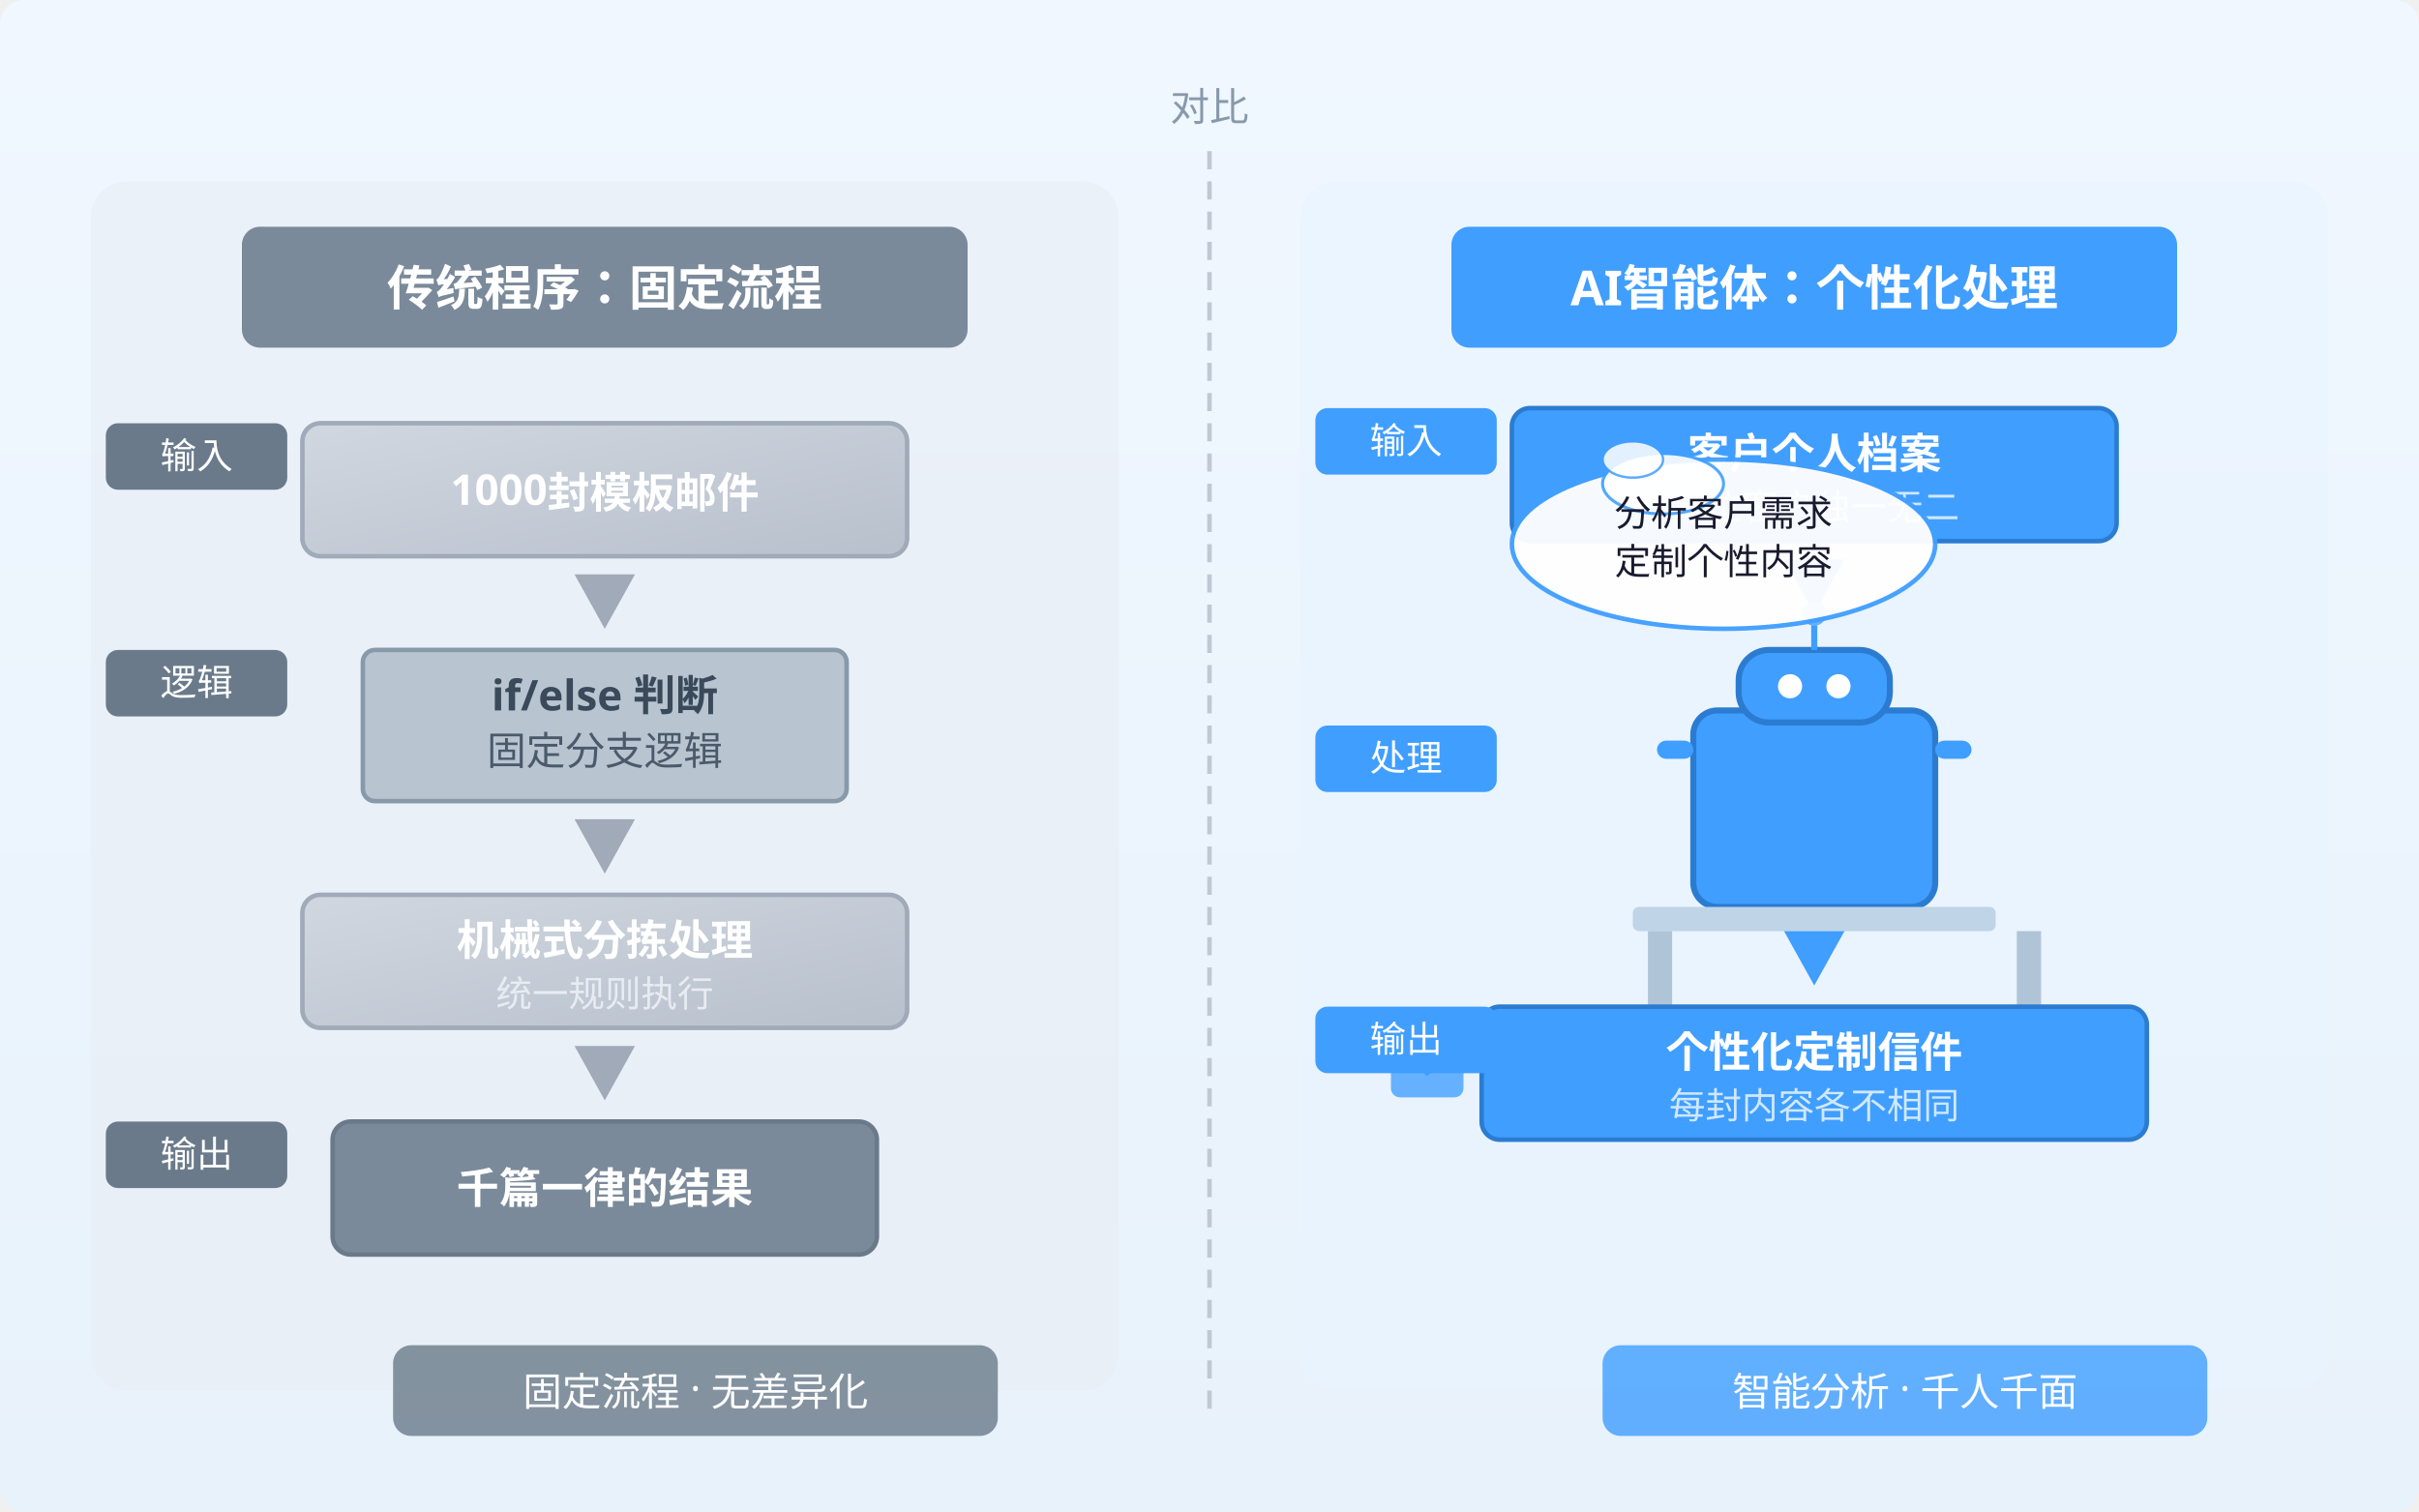
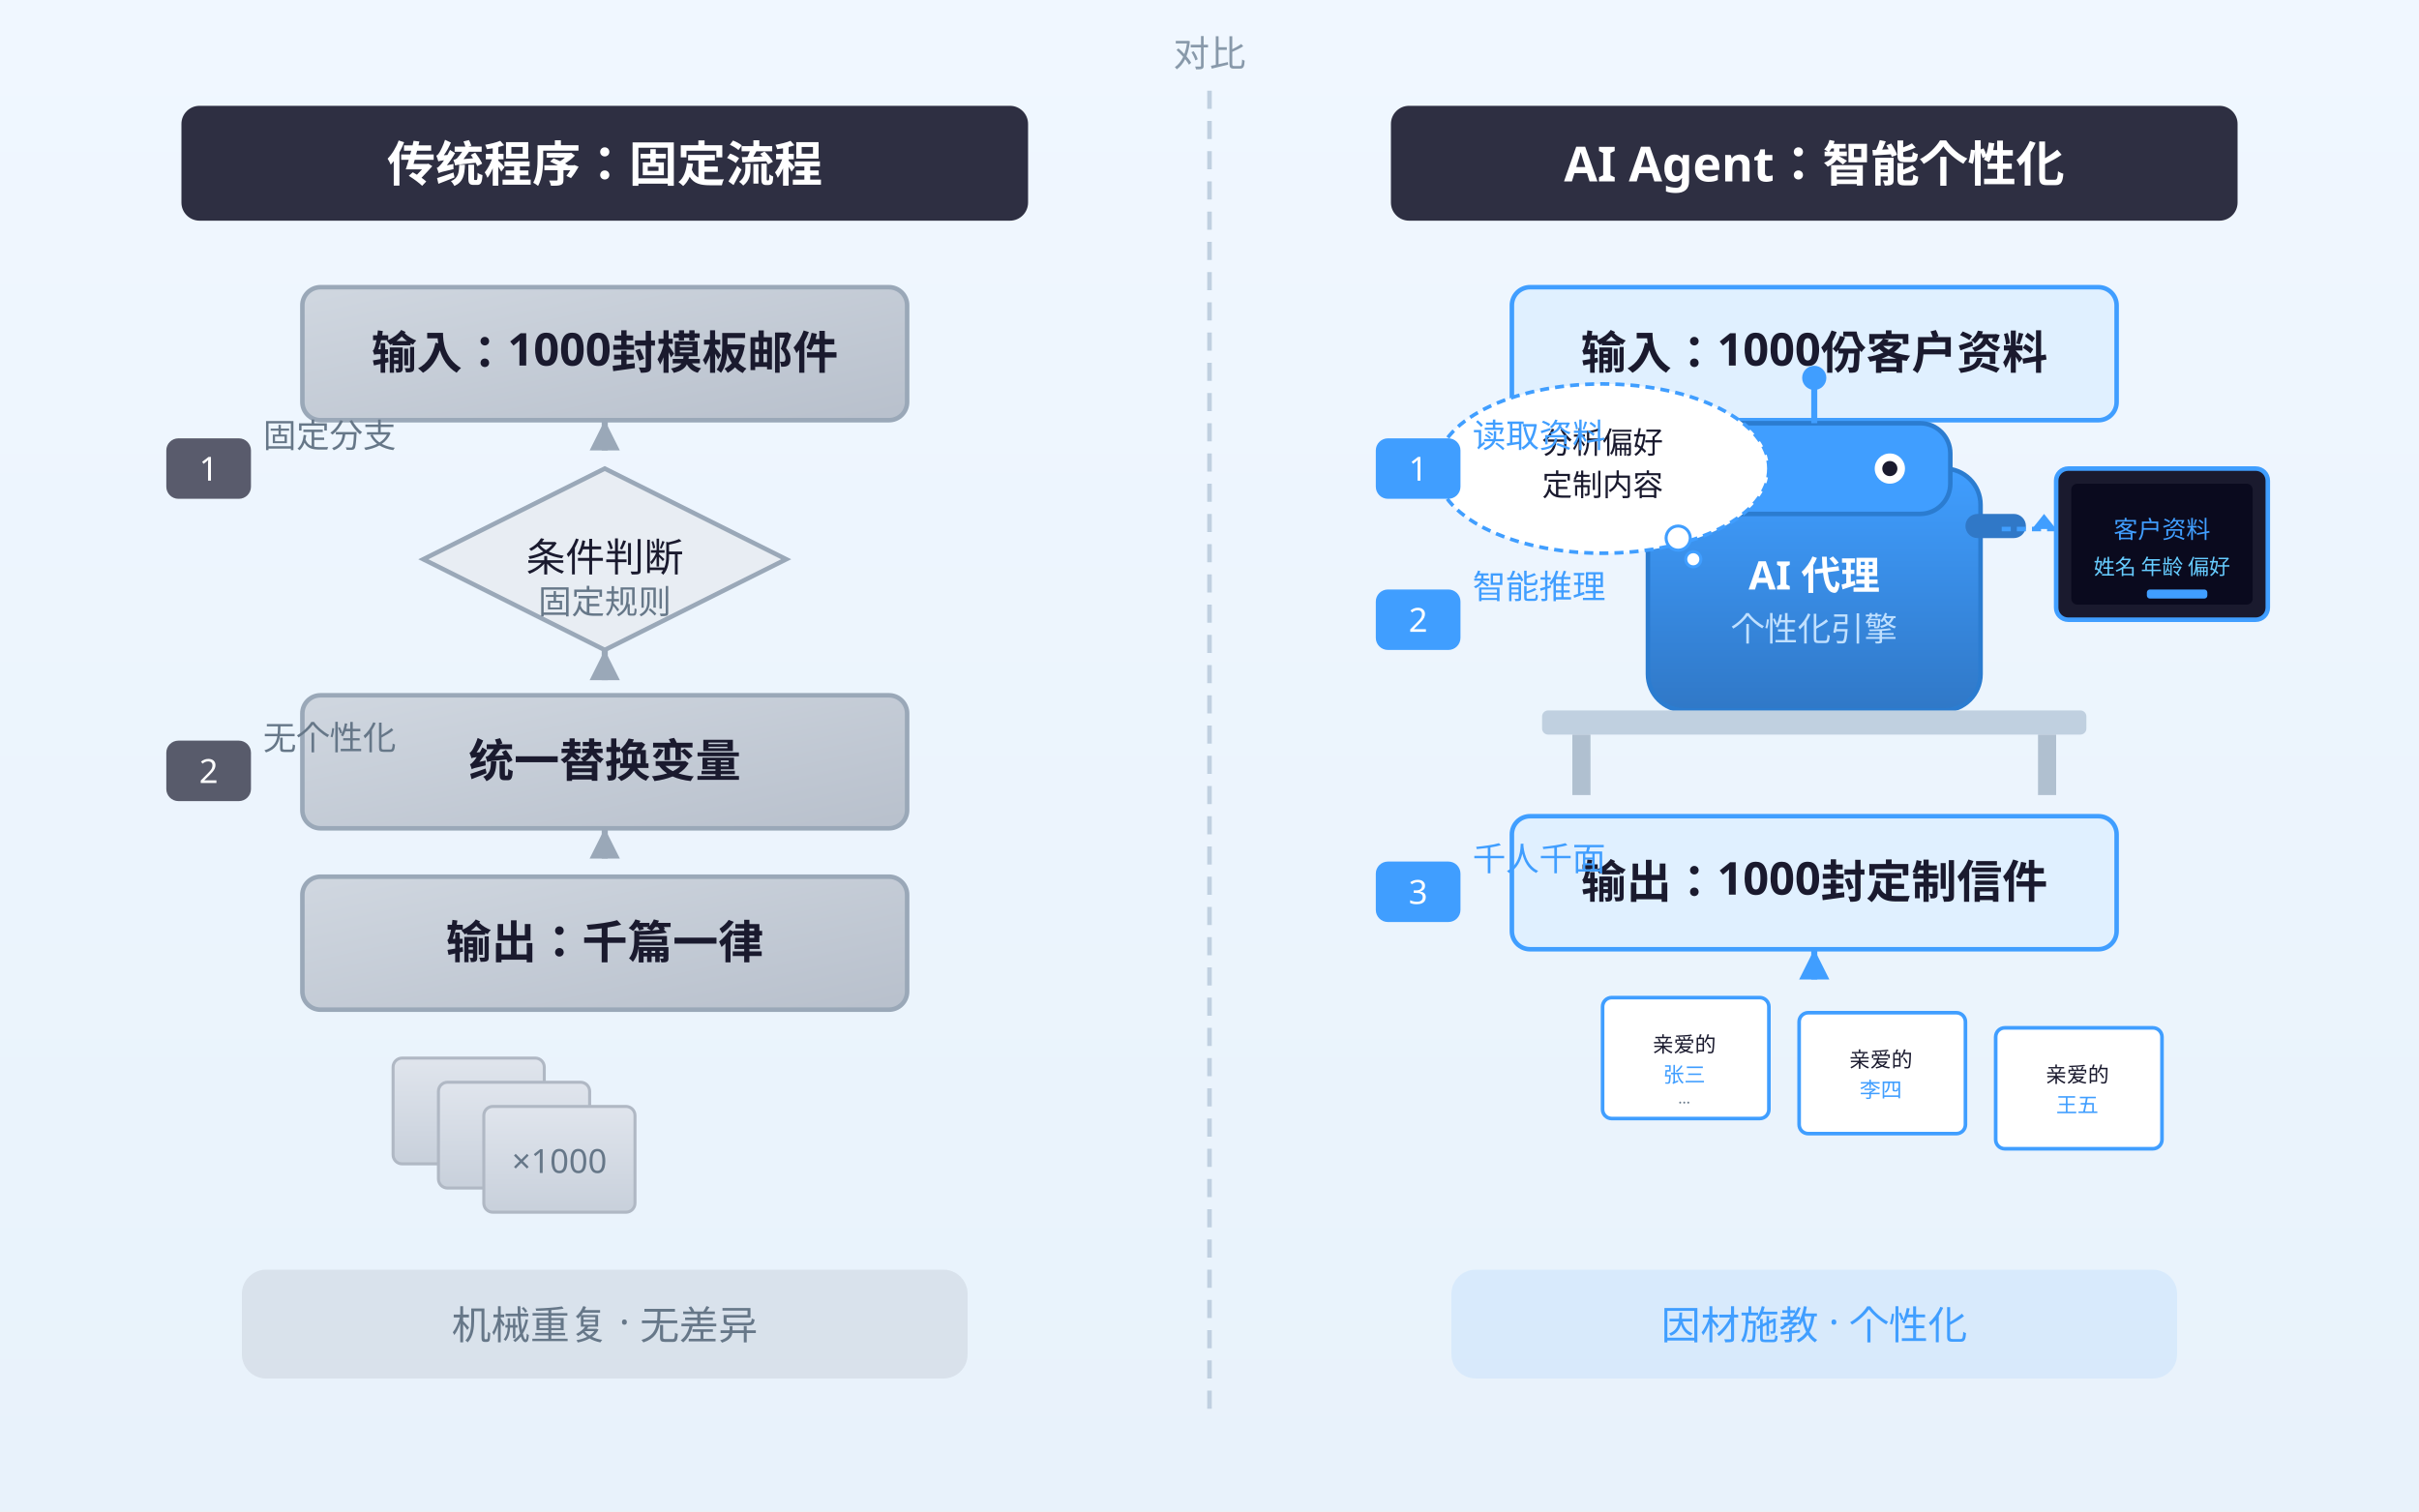
<svg xmlns="http://www.w3.org/2000/svg" viewBox="0 0 800 500" width="800" height="500">
  <defs>
    <linearGradient id="bgGrad" x1="0" y1="0" x2="0" y2="1">
      <stop offset="0%" stop-color="#f0f7ff" />
      <stop offset="100%" stop-color="#e8f2fb" />
    </linearGradient>
    <linearGradient id="leftGrad" x1="0" y1="0" x2="1" y2="1">
      <stop offset="0%" stop-color="#d0d7e0" />
      <stop offset="100%" stop-color="#b8c0cc" />
    </linearGradient>
    <linearGradient id="rightGrad" x1="0" y1="0" x2="1" y2="1">
      <stop offset="0%" stop-color="#409EFF" />
      <stop offset="100%" stop-color="#2b7cd0" />
    </linearGradient>
+     <linearGradient id="envelopeGrad" x1="0" y1="0" x2="0" y2="1">
+       <stop offset="0%" stop-color="#e0e5ed" />
+       <stop offset="100%" stop-color="#c8d0db" />
+     </linearGradient>
+     <linearGradient id="robotBodyGrad" x1="0" y1="0" x2="0" y2="1">
+       <stop offset="0%" stop-color="#409EFF" />
+       <stop offset="100%" stop-color="#3078c7" />
+     </linearGradient>
  </defs>
-   <rect width="800" height="500" fill="url(#bgGrad)" rx="8" />
-   <line x1="400" y1="50" x2="400" y2="470" stroke="#c0c8d4" stroke-width="1.5" stroke-dasharray="6,4" />
-   <text x="400" y="40" text-anchor="middle" font-size="13" fill="#8899aa" font-family="sans-serif">对比</text>
-   <rect x="30" y="60" width="340" height="400" rx="12" fill="#e8ecf2" opacity="0.5" />
-   <rect x="80" y="75" width="240" height="40" rx="6" fill="#7a8a9a" />
-   <text x="200" y="101" text-anchor="middle" font-size="16" font-weight="bold" fill="#ffffff" font-family="sans-serif">传统程序：固定流程</text>
-   <rect x="100" y="140" width="200" height="44" rx="6" fill="url(#leftGrad)" stroke="#a0aab8" stroke-width="1.5" />
-   <text x="200" y="167" text-anchor="middle" font-size="14" fill="#ffffff" font-weight="bold" font-family="sans-serif">1000封模板邮件</text>
-   <polygon points="200,190 190,190 200,208 210,190" fill="#a0aab8" />
-   <rect x="120" y="215" width="160" height="50" rx="4" fill="#b8c4d0" stroke="#8899aa" stroke-width="1.5" />
-   <text x="200" y="235" text-anchor="middle" font-size="14" fill="#3a4a5a" font-weight="bold" font-family="sans-serif">if/else 判断</text>
-   <text x="200" y="253" text-anchor="middle" font-size="13" fill="#4a5a6a" font-family="sans-serif">固定分支逻辑</text>
-   <polygon points="200,271 190,271 200,289 210,271" fill="#a0aab8" />
-   <rect x="100" y="296" width="200" height="44" rx="6" fill="url(#leftGrad)" stroke="#a0aab8" stroke-width="1.5" />
-   <text x="200" y="316" text-anchor="middle" font-size="14" fill="#ffffff" font-weight="bold" font-family="sans-serif">机械式分拣处理</text>
-   <text x="200" y="333" text-anchor="middle" font-size="12" fill="#e8ecf2" font-family="sans-serif">统一规则执行</text>
-   <polygon points="200,346 190,346 200,364 210,346" fill="#a0aab8" />
-   <rect x="110" y="371" width="180" height="44" rx="6" fill="#7a8a9a" stroke="#6a7a8a" stroke-width="1.5" />
-   <text x="200" y="398" text-anchor="middle" font-size="14" fill="#ffffff" font-weight="bold" font-family="sans-serif">千篇一律的结果</text>
-   <rect x="35" y="140" width="60" height="22" rx="4" fill="#6a7a8a" />
-   <text x="65" y="155" text-anchor="middle" font-size="12" fill="#ffffff" font-family="sans-serif">输入</text>
-   <rect x="35" y="215" width="60" height="22" rx="4" fill="#6a7a8a" />
-   <text x="65" y="230" text-anchor="middle" font-size="12" fill="#ffffff" font-family="sans-serif">逻辑</text>
-   <rect x="35" y="371" width="60" height="22" rx="4" fill="#6a7a8a" />
-   <text x="65" y="386" text-anchor="middle" font-size="12" fill="#ffffff" font-family="sans-serif">输出</text>
-   <rect x="430" y="60" width="340" height="400" rx="12" fill="#e8f4ff" opacity="0.5" />
-   <rect x="480" y="75" width="240" height="40" rx="6" fill="#409EFF" />
-   <text x="600" y="101" text-anchor="middle" font-size="16" font-weight="bold" fill="#ffffff" font-family="sans-serif">AI智能体：个性化处理</text>
-   <rect x="500" y="135" width="200" height="44" rx="6" fill="#409EFF" stroke="#2b7cd0" stroke-width="1.5" />
-   <text x="600" y="155" text-anchor="middle" font-size="14" fill="#ffffff" font-weight="bold" font-family="sans-serif">客户个人档案</text>
-   <text x="600" y="172" text-anchor="middle" font-size="12" fill="#d0e8ff" font-family="sans-serif">每位客户独一无二</text>
-   <polygon points="600,185 590,185 600,203 610,185" fill="#409EFF" />
-   <g transform="translate(560, 215)">
-     <rect x="0" y="20" width="80" height="65" rx="8" fill="#409EFF" stroke="#2b7cd0" stroke-width="2" />
-     <rect x="15" y="0" width="50" height="24" rx="10" fill="#409EFF" stroke="#2b7cd0" stroke-width="2" />
-     <circle cx="32" cy="12" r="4" fill="#ffffff" />
-     <circle cx="48" cy="12" r="4" fill="#ffffff" />
-     <line x1="40" y1="0" x2="40" y2="-10" stroke="#409EFF" stroke-width="2" />
-     <circle cx="40" cy="-12" r="4" fill="#66b1ff" />
-     <rect x="-12" y="30" width="12" height="6" rx="3" fill="#409EFF" />
-     <rect x="80" y="30" width="12" height="6" rx="3" fill="#409EFF" />
-     <rect x="-20" y="85" width="120" height="8" rx="2" fill="#c0d4e8" />
-     <rect x="-15" y="93" width="8" height="30" fill="#b0c4d8" />
-     <rect x="107" y="93" width="8" height="30" fill="#b0c4d8" />
-   </g>
-   <g transform="translate(470, 160)">
-     <ellipse cx="100" cy="20" rx="70" ry="28" fill="#ffffff" stroke="#409EFF" stroke-width="1.5" opacity="0.95" />
-     <ellipse cx="80" cy="0" rx="20" ry="10" fill="#ffffff" stroke="#409EFF" stroke-width="1" opacity="0.9" />
-     <ellipse cx="70" cy="-8" rx="10" ry="6" fill="#ffffff" stroke="#409EFF" stroke-width="0.8" opacity="0.85" />
-     <text x="100" y="14" text-anchor="middle" font-size="12" fill="#1a1a2e" font-family="sans-serif">分析客户需求</text>
-     <text x="100" y="30" text-anchor="middle" font-size="12" fill="#1a1a2e" font-family="sans-serif">定制个性内容</text>
-   </g>
-   <polygon points="600,308 590,308 600,326 610,308" fill="#409EFF" />
-   <rect x="490" y="333" width="220" height="44" rx="6" fill="#409EFF" stroke="#2b7cd0" stroke-width="1.5" />
-   <text x="600" y="353" text-anchor="middle" font-size="14" fill="#ffffff" font-weight="bold" font-family="sans-serif">个性化定制信件</text>
-   <text x="600" y="370" text-anchor="middle" font-size="12" fill="#d0e8ff" font-family="sans-serif">每封内容各不相同</text>
-   <g transform="translate(460, 340)">
-     <rect x="0" y="5" width="24" height="18" rx="3" fill="#66b1ff" />
-     <polygon points="0,5 12,16 24,5" fill="#409EFF" />
-   </g>
-   <rect x="435" y="135" width="60" height="22" rx="4" fill="#409EFF" />
-   <text x="465" y="150" text-anchor="middle" font-size="12" fill="#ffffff" font-family="sans-serif">输入</text>
-   <rect x="435" y="240" width="60" height="22" rx="4" fill="#409EFF" />
-   <text x="465" y="255" text-anchor="middle" font-size="12" fill="#ffffff" font-family="sans-serif">处理</text>
-   <rect x="435" y="333" width="60" height="22" rx="4" fill="#409EFF" />
-   <text x="465" y="348" text-anchor="middle" font-size="12" fill="#ffffff" font-family="sans-serif">输出</text>
-   <rect x="130" y="445" width="200" height="30" rx="6" fill="#6a7a8a" opacity="0.8" />
-   <text x="230" y="465" text-anchor="middle" font-size="13" fill="#ffffff" font-family="sans-serif">固定流程 · 无差异化</text>
-   <rect x="530" y="445" width="200" height="30" rx="6" fill="#409EFF" opacity="0.8" />
-   <text x="630" y="465" text-anchor="middle" font-size="13" fill="#ffffff" font-family="sans-serif">智能分析 · 千人千面</text>
+   <rect width="800" height="500" fill="url(#bgGrad)" rx="0" />
+   <line x1="400" y1="30" x2="400" y2="470" stroke="#c0d0e0" stroke-width="1.5" stroke-dasharray="6,4" />
+   <text x="400" y="22" text-anchor="middle" font-family="sans-serif" font-size="12" fill="#8899aa">对比</text>
+   <rect x="60" y="35" width="280" height="38" rx="6" fill="#1a1a2e" opacity="0.9" />
+   <text x="200" y="60" text-anchor="middle" font-family="sans-serif" font-size="16" font-weight="bold" fill="#ffffff">传统程序：固定流程</text>
+   <rect x="100" y="95" width="200" height="44" rx="6" fill="url(#leftGrad)" stroke="#9aa8b8" stroke-width="1.5" />
+   <text x="200" y="122" text-anchor="middle" font-family="sans-serif" font-size="15" fill="#1a1a2e" font-weight="bold">输入：1000封模板邮件</text>
+   <polygon points="200,139 195,149 205,149" fill="#9aa8b8" />
+   <line x1="200" y1="139" x2="200" y2="149" stroke="#9aa8b8" stroke-width="2" />
+   <polygon points="200,155 260,185 200,215 140,185" fill="#e8edf3" stroke="#9aa8b8" stroke-width="1.5" />
+   <text x="200" y="189" text-anchor="middle" font-family="sans-serif" font-size="13" fill="#1a1a2e">条件判断</text>
+   <text x="200" y="203" text-anchor="middle" font-family="sans-serif" font-size="11" fill="#667788">固定规则</text>
+   <polygon points="200,215 195,225 205,225" fill="#9aa8b8" />
+   <line x1="200" y1="215" x2="200" y2="225" stroke="#9aa8b8" stroke-width="2" />
+   <rect x="100" y="230" width="200" height="44" rx="6" fill="url(#leftGrad)" stroke="#9aa8b8" stroke-width="1.5" />
+   <text x="200" y="257" text-anchor="middle" font-family="sans-serif" font-size="15" fill="#1a1a2e" font-weight="bold">统一替换变量</text>
+   <polygon points="200,274 195,284 205,284" fill="#9aa8b8" />
+   <line x1="200" y1="274" x2="200" y2="284" stroke="#9aa8b8" stroke-width="2" />
+   <rect x="100" y="290" width="200" height="44" rx="6" fill="url(#leftGrad)" stroke="#9aa8b8" stroke-width="1.5" />
+   <text x="200" y="317" text-anchor="middle" font-family="sans-serif" font-size="15" fill="#1a1a2e" font-weight="bold">输出：千篇一律</text>
+   <rect x="130" y="350" width="50" height="35" rx="3" fill="url(#envelopeGrad)" stroke="#b0b8c4" stroke-width="1" />
+   <rect x="145" y="358" width="50" height="35" rx="3" fill="url(#envelopeGrad)" stroke="#b0b8c4" stroke-width="1" />
+   <rect x="160" y="366" width="50" height="35" rx="3" fill="url(#envelopeGrad)" stroke="#b0b8c4" stroke-width="1" />
+   <text x="185" y="388" text-anchor="middle" font-family="sans-serif" font-size="11" fill="#667788">×1000</text>
+   <rect x="55" y="145" width="28" height="20" rx="4" fill="#1a1a2e" opacity="0.7" />
+   <text x="69" y="159" text-anchor="middle" font-family="sans-serif" font-size="11" fill="#ffffff">1</text>
+   <text x="87" y="148" font-family="sans-serif" font-size="11" fill="#667788">固定分支</text>
+   <rect x="55" y="245" width="28" height="20" rx="4" fill="#1a1a2e" opacity="0.7" />
+   <text x="69" y="259" text-anchor="middle" font-family="sans-serif" font-size="11" fill="#ffffff">2</text>
+   <text x="87" y="248" font-family="sans-serif" font-size="11" fill="#667788">无个性化</text>
+   <rect x="460" y="35" width="280" height="38" rx="6" fill="#1a1a2e" opacity="0.9" />
+   <text x="600" y="60" text-anchor="middle" font-family="sans-serif" font-size="16" font-weight="bold" fill="#ffffff">AI Agent：智能个性化</text>
+   <rect x="500" y="95" width="200" height="44" rx="6" fill="#e0f0ff" stroke="#409EFF" stroke-width="1.5" />
+   <text x="600" y="122" text-anchor="middle" font-family="sans-serif" font-size="15" fill="#1a1a2e" font-weight="bold">输入：1000份客户资料</text>
+   <polygon points="600,139 595,149 605,149" fill="#409EFF" />
+   <line x1="600" y1="139" x2="600" y2="149" stroke="#409EFF" stroke-width="2" />
+   <rect x="545" y="155" width="110" height="80" rx="12" fill="url(#robotBodyGrad)" stroke="#2b7cd0" stroke-width="1.5" />
+   <rect x="555" y="140" width="90" height="30" rx="10" fill="#409EFF" stroke="#2b7cd0" stroke-width="1.5" />
+   <circle cx="575" cy="155" r="5" fill="#ffffff" />
+   <circle cx="625" cy="155" r="5" fill="#ffffff" />
+   <circle cx="575" cy="155" r="2.5" fill="#1a1a2e" />
+   <circle cx="625" cy="155" r="2.5" fill="#1a1a2e" />
+   <line x1="600" y1="140" x2="600" y2="128" stroke="#409EFF" stroke-width="2" />
+   <circle cx="600" cy="125" r="4" fill="#409EFF" />
+   <rect x="530" y="170" width="20" height="8" rx="4" fill="#3078c7" />
+   <rect x="650" y="170" width="20" height="8" rx="4" fill="#3078c7" />
+   <text x="600" y="195" text-anchor="middle" font-family="sans-serif" font-size="13" fill="#ffffff" font-weight="bold">AI 代理</text>
+   <text x="600" y="212" text-anchor="middle" font-family="sans-serif" font-size="11" fill="#c0e0ff">个性化引擎</text>
+   <rect x="510" y="235" width="180" height="8" rx="2" fill="#c0d0e0" />
+   <rect x="520" y="243" width="6" height="20" fill="#b0c0d0" />
+   <rect x="674" y="243" width="6" height="20" fill="#b0c0d0" />
+   <rect x="680" y="155" width="70" height="50" rx="4" fill="#1a1a2e" stroke="#409EFF" stroke-width="1.5" />
+   <rect x="685" y="160" width="60" height="40" rx="2" fill="#0a0a1e" />
+   <text x="715" y="178" text-anchor="middle" font-family="sans-serif" font-size="8" fill="#409EFF">客户资料</text>
+   <text x="715" y="190" text-anchor="middle" font-family="sans-serif" font-size="7" fill="#66ccff">姓名 年龄 偏好</text>
+   <rect x="710" y="195" width="20" height="3" rx="1" fill="#409EFF" />
+   <polygon points="680,175 672,175 676,170" fill="#409EFF" />
+   <line x1="680" y1="175" x2="660" y2="175" stroke="#409EFF" stroke-width="1.5" stroke-dasharray="3,2" />
+   <rect x="500" y="270" width="200" height="44" rx="6" fill="#e0f0ff" stroke="#409EFF" stroke-width="1.5" />
+   <text x="600" y="297" text-anchor="middle" font-family="sans-serif" font-size="15" fill="#1a1a2e" font-weight="bold">输出：1000封定制信件</text>
+   <polygon points="600,314 595,324 605,324" fill="#409EFF" />
+   <line x1="600" y1="314" x2="600" y2="324" stroke="#409EFF" stroke-width="2" />
+   <rect x="530" y="330" width="55" height="40" rx="3" fill="#ffffff" stroke="#409EFF" stroke-width="1.2" />
+   <text x="557" y="348" text-anchor="middle" font-family="sans-serif" font-size="7" fill="#1a1a2e">亲爱的</text>
+   <text x="557" y="358" text-anchor="middle" font-family="sans-serif" font-size="7" fill="#409EFF">张三</text>
+   <text x="557" y="365" text-anchor="middle" font-family="sans-serif" font-size="5" fill="#667788">...</text>
+   <rect x="595" y="335" width="55" height="40" rx="3" fill="#ffffff" stroke="#409EFF" stroke-width="1.2" />
+   <text x="622" y="353" text-anchor="middle" font-family="sans-serif" font-size="7" fill="#1a1a2e">亲爱的</text>
+   <text x="622" y="363" text-anchor="middle" font-family="sans-serif" font-size="7" fill="#409EFF">李四</text>
+   <rect x="660" y="340" width="55" height="40" rx="3" fill="#ffffff" stroke="#409EFF" stroke-width="1.2" />
+   <text x="687" y="358" text-anchor="middle" font-family="sans-serif" font-size="7" fill="#1a1a2e">亲爱的</text>
+   <text x="687" y="368" text-anchor="middle" font-family="sans-serif" font-size="7" fill="#409EFF">王五</text>
+   <ellipse cx="530" cy="155" rx="55" ry="28" fill="#ffffff" stroke="#409EFF" stroke-width="1.2" stroke-dasharray="3,2" />
+   <text x="530" y="150" text-anchor="middle" font-family="sans-serif" font-size="10" fill="#1a1a2e">分析偏好</text>
+   <text x="530" y="164" text-anchor="middle" font-family="sans-serif" font-size="10" fill="#1a1a2e">定制内容</text>
+   <circle cx="555" cy="178" r="4" fill="#ffffff" stroke="#409EFF" stroke-width="1" />
+   <circle cx="560" cy="185" r="2.5" fill="#ffffff" stroke="#409EFF" stroke-width="1" />
+   <rect x="455" y="145" width="28" height="20" rx="4" fill="#409EFF" />
+   <text x="469" y="159" text-anchor="middle" font-family="sans-serif" font-size="11" fill="#ffffff">1</text>
+   <text x="487" y="148" font-family="sans-serif" font-size="11" fill="#409EFF">读取资料</text>
+   <rect x="455" y="195" width="28" height="20" rx="4" fill="#409EFF" />
+   <text x="469" y="209" text-anchor="middle" font-family="sans-serif" font-size="11" fill="#ffffff">2</text>
+   <text x="487" y="198" font-family="sans-serif" font-size="11" fill="#409EFF">智能推理</text>
+   <rect x="455" y="285" width="28" height="20" rx="4" fill="#409EFF" />
+   <text x="469" y="299" text-anchor="middle" font-family="sans-serif" font-size="11" fill="#ffffff">3</text>
+   <text x="487" y="288" font-family="sans-serif" font-size="11" fill="#409EFF">千人千面</text>
+   <rect x="80" y="420" width="240" height="36" rx="8" fill="#1a1a2e" opacity="0.08" />
+   <text x="200" y="443" text-anchor="middle" font-family="sans-serif" font-size="13" fill="#667788">机械重复 · 无差异</text>
+   <rect x="480" y="420" width="240" height="36" rx="8" fill="#409EFF" opacity="0.1" />
+   <text x="600" y="443" text-anchor="middle" font-family="sans-serif" font-size="13" fill="#409EFF">因材施教 · 个性化</text>
</svg>
